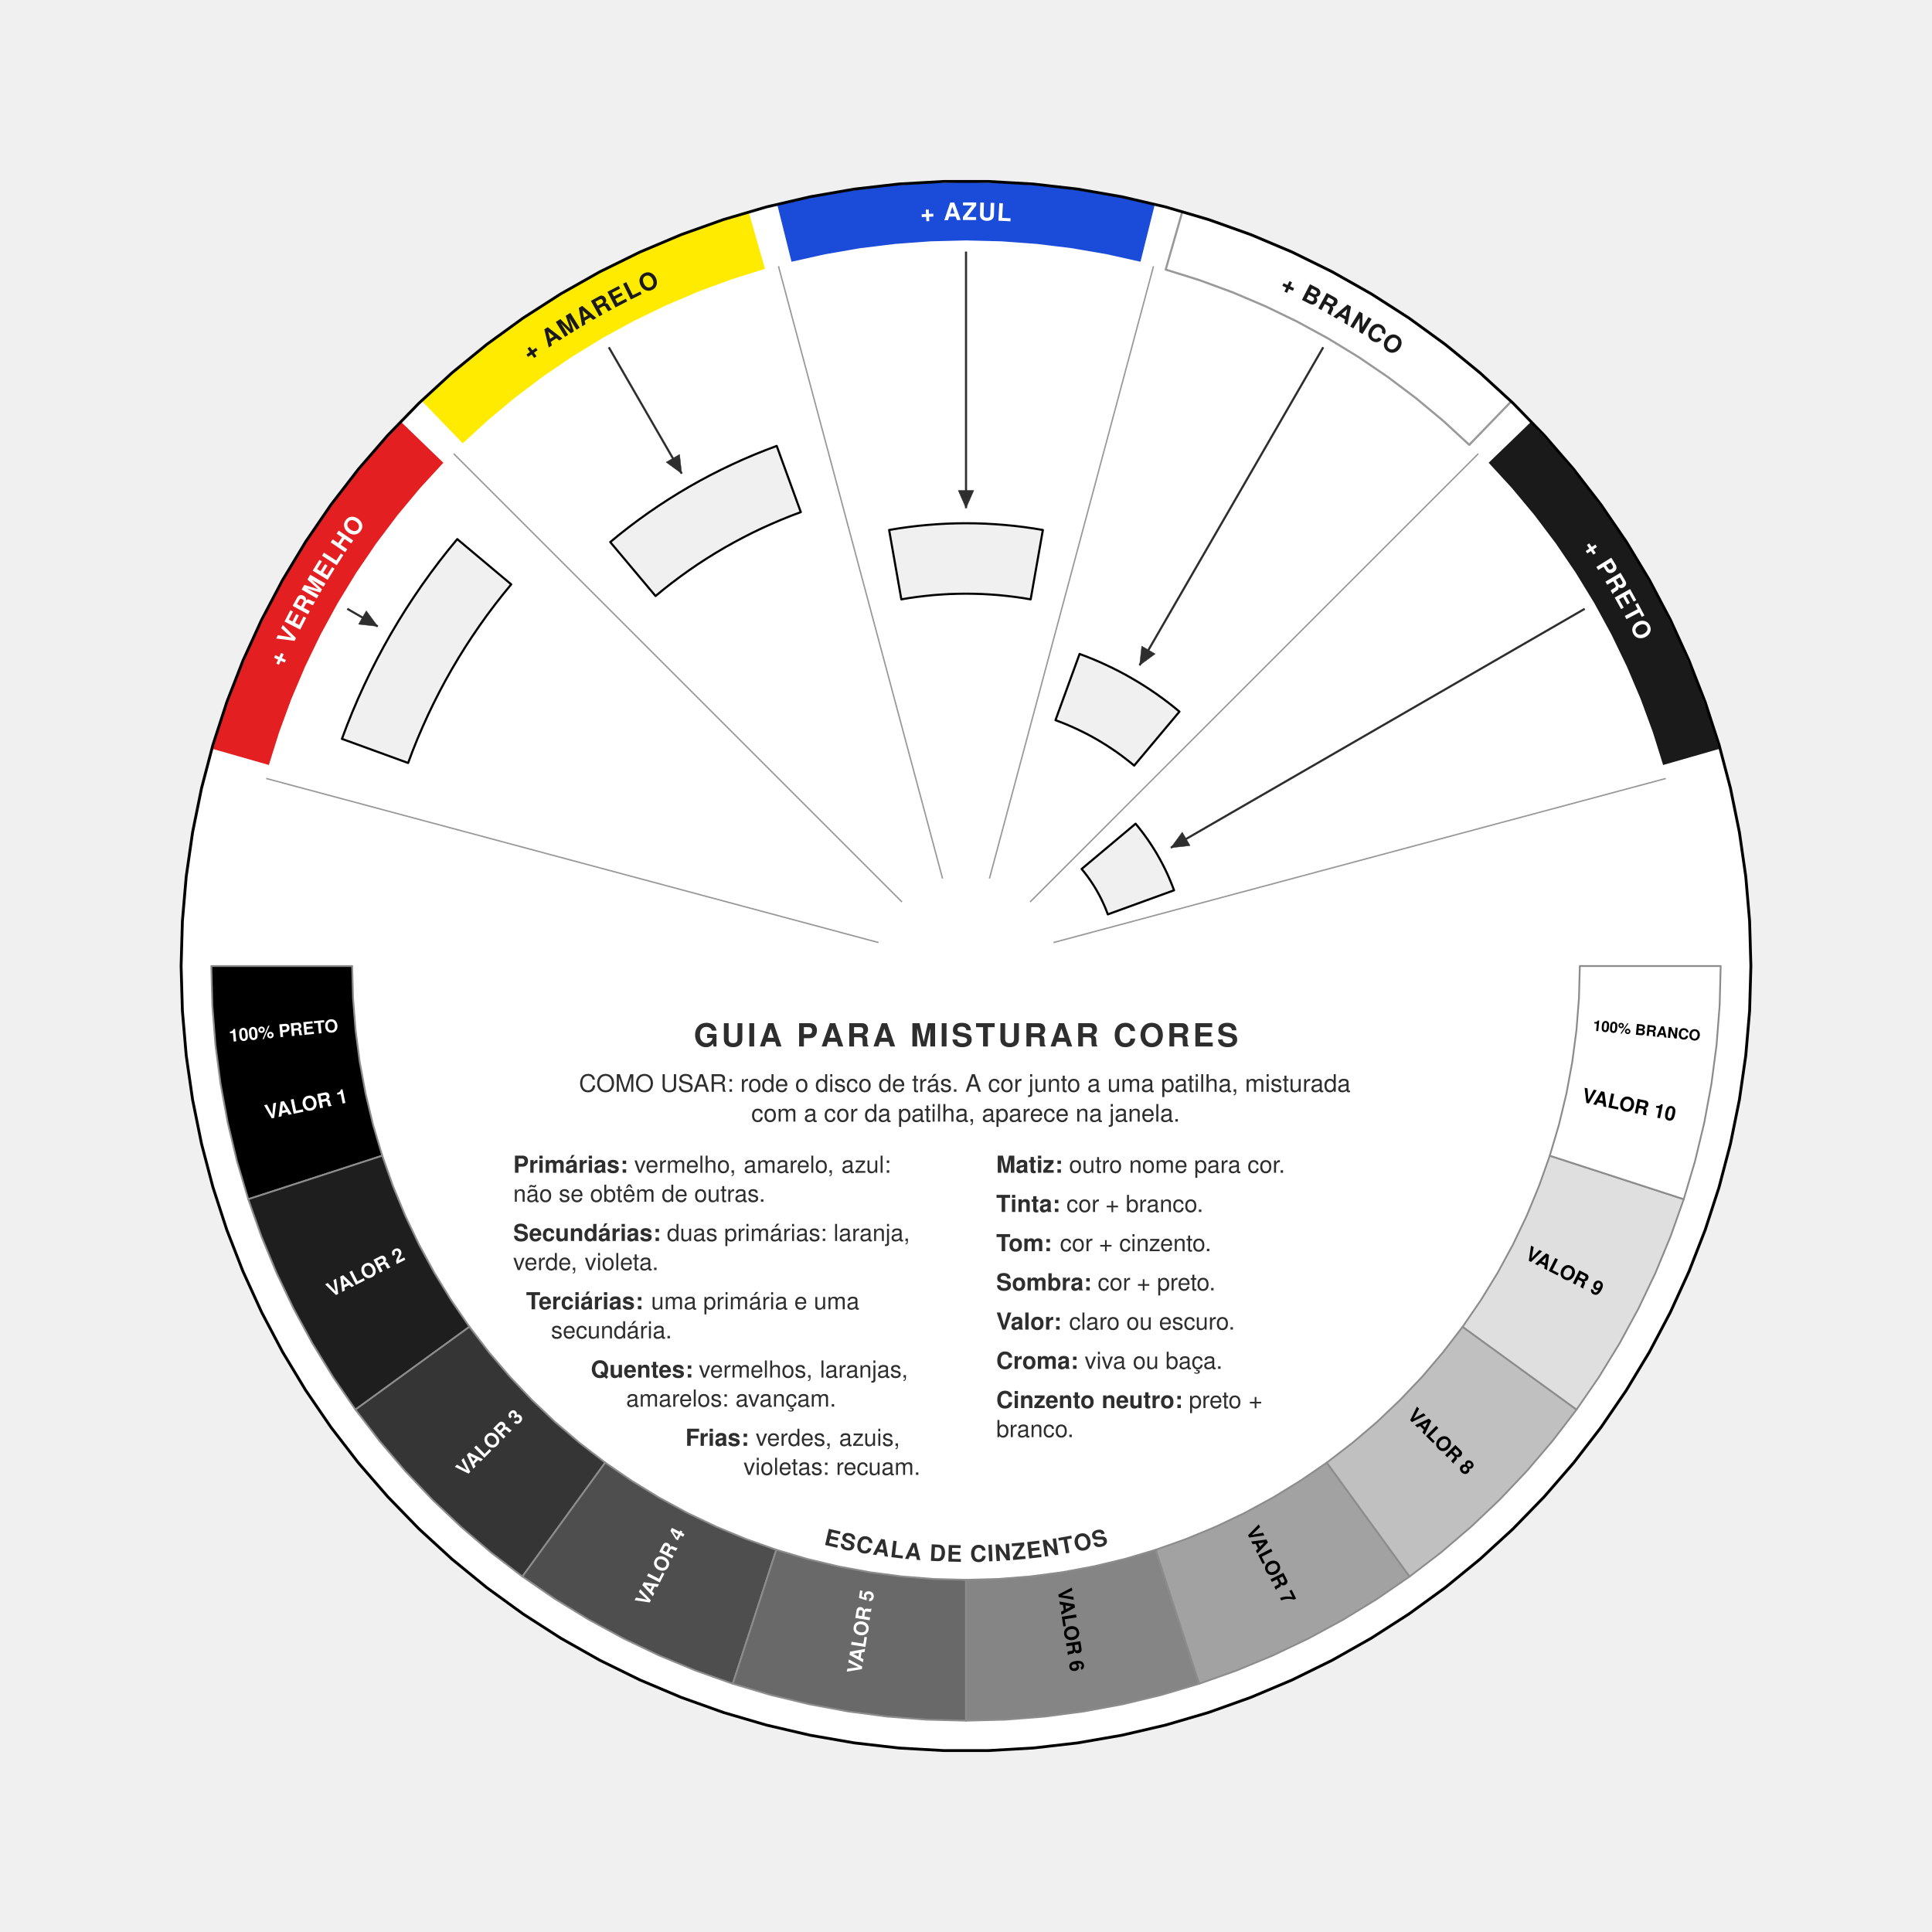
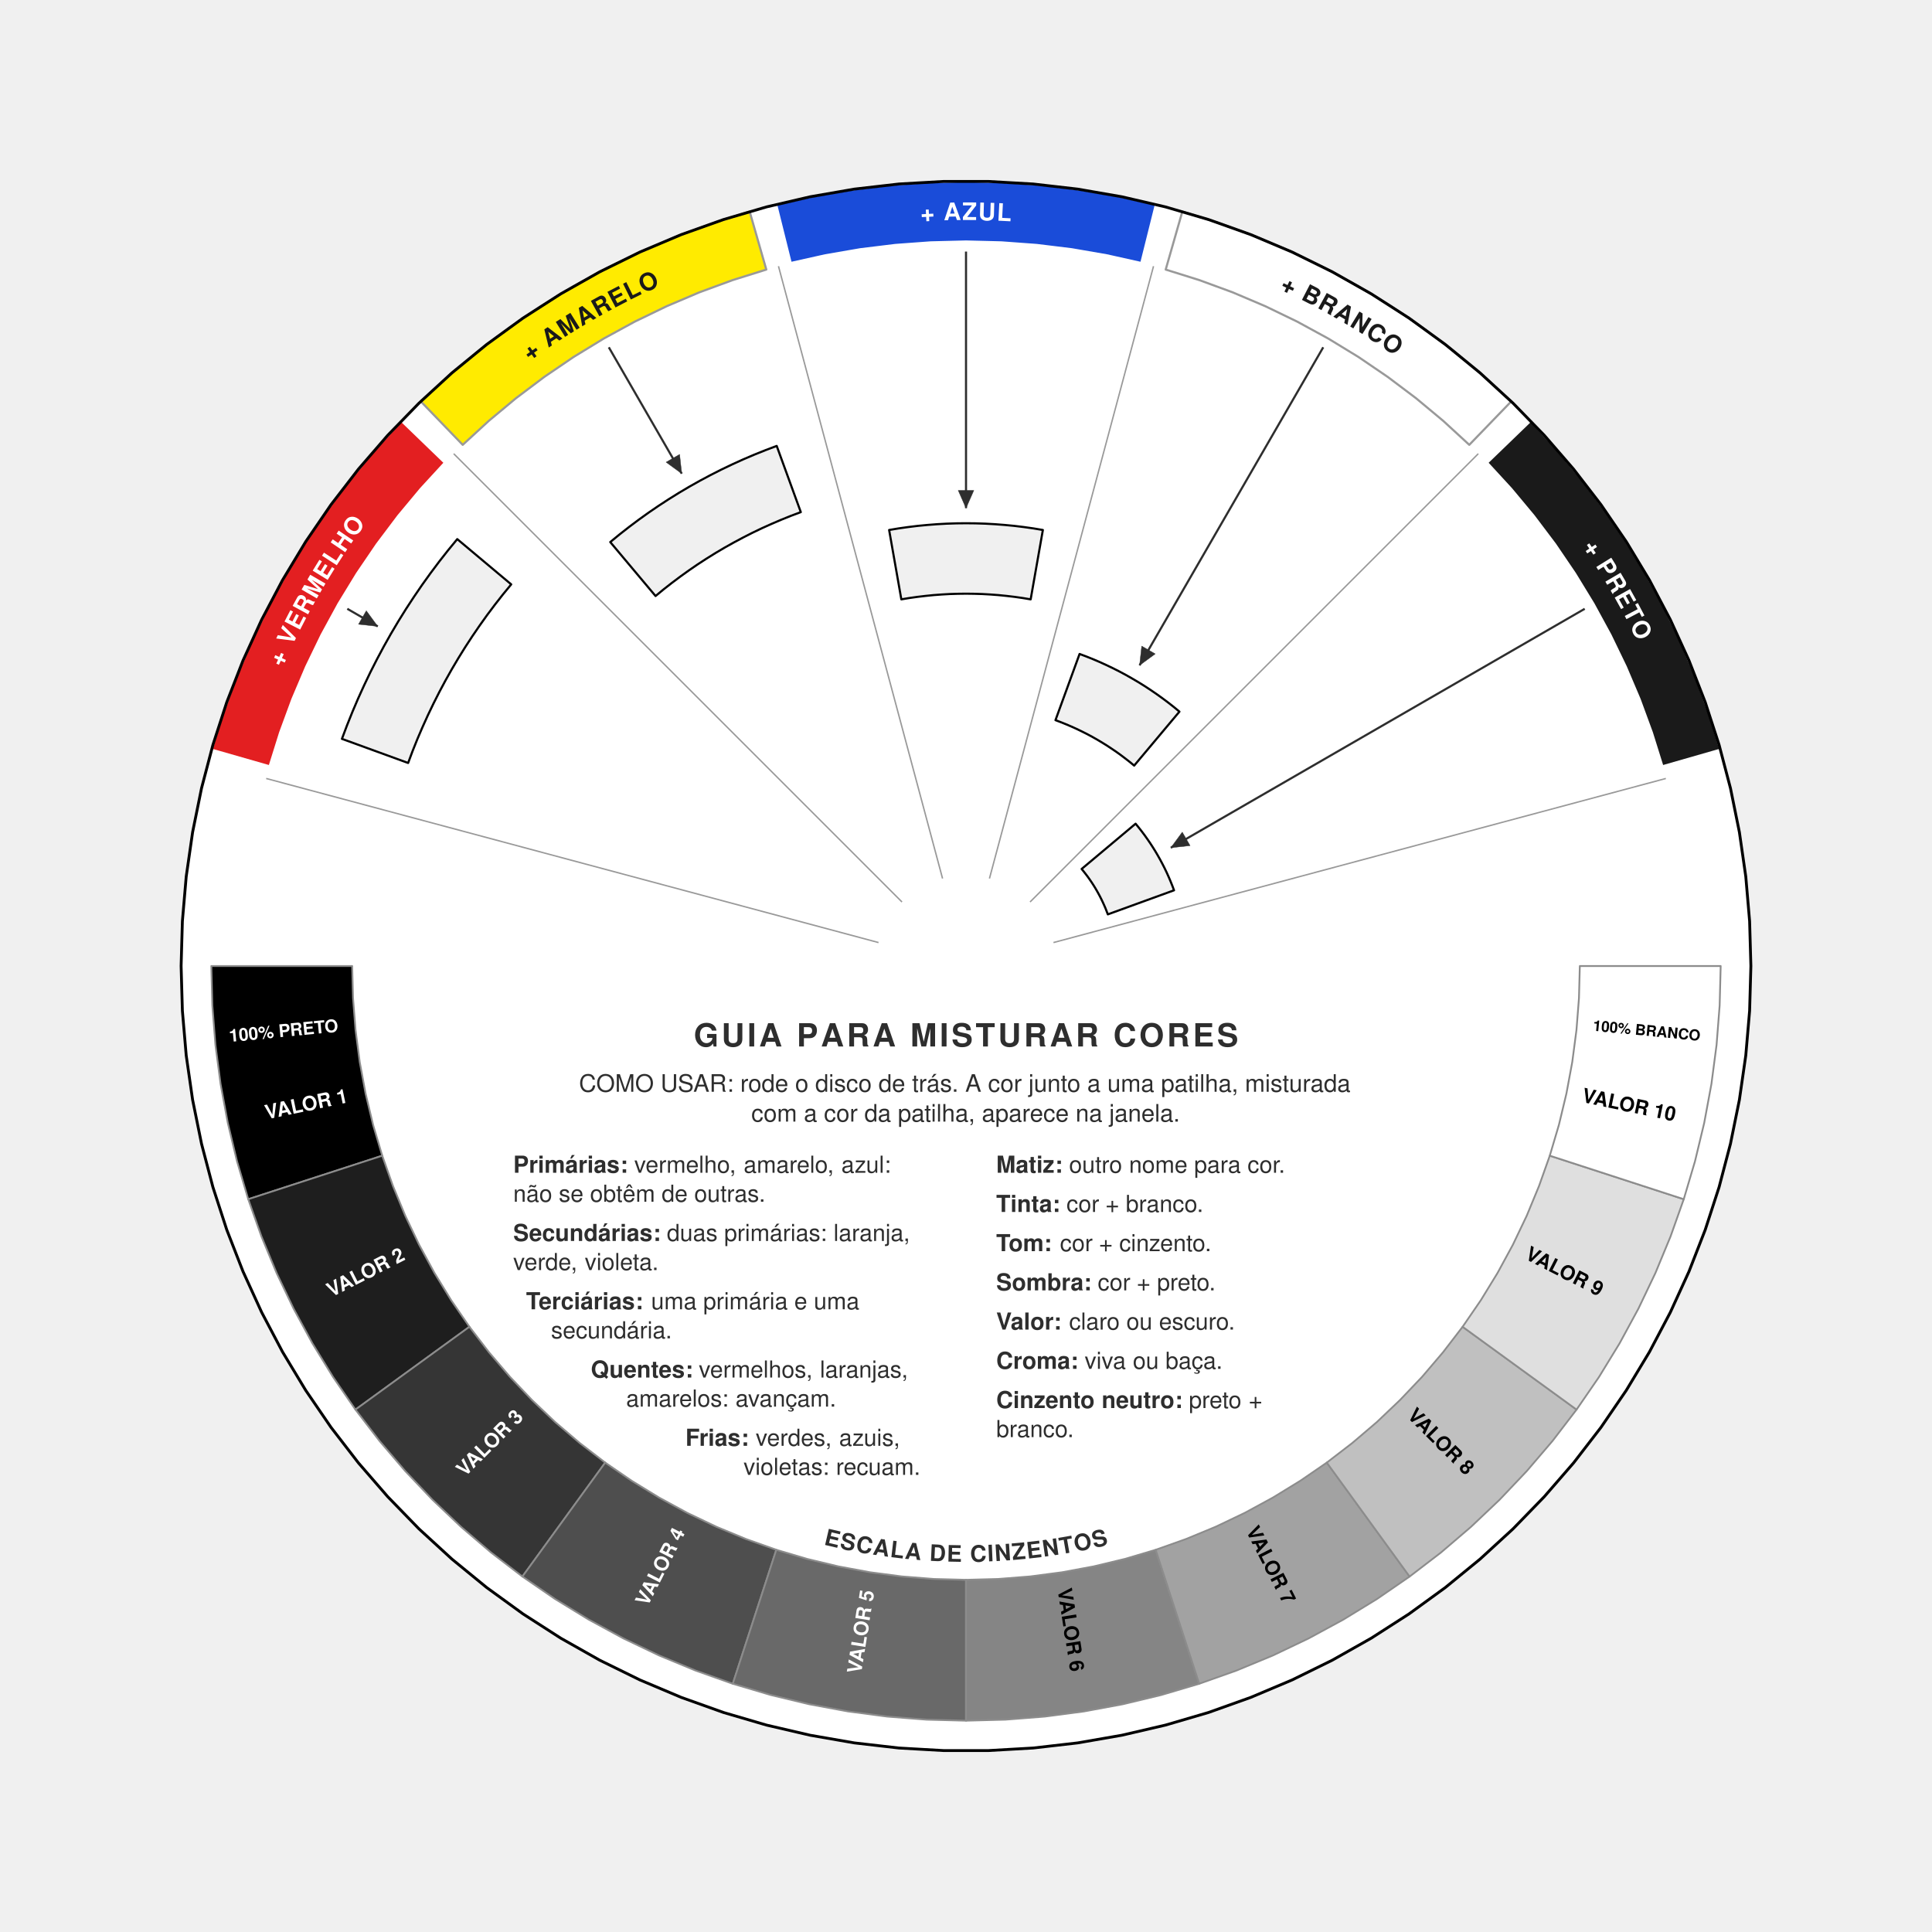
<svg xmlns="http://www.w3.org/2000/svg" viewBox="0 0 544.25 544.25" font-family="Helvetica, Arial, 'Liberation Sans', sans-serif">
  <path d="M493.23,272.13 L492.87,259.50 L491.79,246.92 L489.99,234.42 L487.48,222.05 L484.27,209.83 L480.37,197.82 L475.79,186.06 L470.54,174.57 L464.65,163.40 L458.13,152.59 L451.00,142.17 L443.29,132.17 L435.02,122.62 L426.22,113.57 L416.92,105.03 L407.14,97.03 L396.93,89.61 L386.30,82.79 L375.31,76.58 L363.98,71.00 L352.34,66.09 L340.45,61.85 L328.33,58.29 L316.03,55.43 L303.59,53.27 L291.05,51.83 L278.44,51.11 L265.81,51.11 L253.21,51.83 L240.66,53.27 L228.22,55.43 L215.92,58.29 L203.80,61.85 L191.91,66.09 L180.28,71.00 L168.94,76.58 L157.95,82.79 L147.33,89.61 L137.11,97.03 L127.33,105.03 L118.03,113.57 L109.23,122.62 L100.96,132.17 L93.25,142.17 L86.12,152.59 L79.60,163.40 L73.71,174.57 L68.46,186.06 L63.88,197.82 L59.98,209.83 L56.77,222.05 L54.26,234.42 L52.46,246.92 L51.38,259.50 L51.02,272.13 L51.38,284.75 L52.46,297.33 L54.26,309.83 L56.77,322.20 L59.98,334.42 L63.88,346.43 L68.46,358.19 L73.71,369.68 L79.60,380.85 L86.12,391.66 L93.25,402.09 L100.96,412.09 L109.23,421.63 L118.03,430.69 L127.33,439.22 L137.11,447.22 L147.33,454.64 L157.95,461.47 L168.94,467.68 L180.28,473.25 L191.91,478.16 L203.80,482.41 L215.92,485.96 L228.22,488.82 L240.66,490.98 L253.21,492.42 L265.81,493.14 L278.44,493.14 L291.05,492.42 L303.59,490.98 L316.03,488.82 L328.33,485.96 L340.45,482.41 L352.34,478.16 L363.98,473.25 L375.31,467.68 L386.30,461.47 L396.93,454.64 L407.14,447.22 L416.92,439.22 L426.22,430.69 L435.02,421.63 L443.29,412.09 L451.00,402.09 L458.13,391.66 L464.65,380.85 L470.54,369.68 L475.79,358.19 L480.37,346.43 L484.27,334.42 L487.48,322.20 L489.99,309.83 L491.79,297.33 L492.87,284.75 Z M128.81,151.87 L126.22,155.02 L123.70,158.23 L121.25,161.50 L118.87,164.82 L116.57,168.19 L114.34,171.60 L112.18,175.07 L110.10,178.58 L108.10,182.14 L106.18,185.74 L104.33,189.38 L102.57,193.06 L100.88,196.78 L99.28,200.53 L97.76,204.32 L96.32,208.14 L114.97,214.93 L116.25,211.51 L117.61,208.12 L119.05,204.77 L120.55,201.45 L122.13,198.16 L123.78,194.90 L125.50,191.68 L127.29,188.50 L129.15,185.36 L131.07,182.27 L133.07,179.21 L135.13,176.20 L137.25,173.23 L139.44,170.31 L141.69,167.44 L144.01,164.62 Z M218.80,125.62 L215.62,126.82 L212.46,128.09 L209.34,129.42 L206.24,130.83 L203.17,132.30 L200.14,133.84 L197.14,135.44 L194.17,137.11 L191.25,138.84 L188.36,140.64 L185.51,142.50 L182.70,144.42 L179.94,146.40 L177.22,148.44 L174.54,150.54 L171.91,152.70 L184.67,167.90 L186.96,166.01 L189.30,164.18 L191.67,162.40 L194.08,160.67 L196.53,158.99 L199.02,157.37 L201.54,155.80 L204.09,154.29 L206.68,152.84 L209.30,151.44 L211.95,150.09 L214.62,148.81 L217.33,147.59 L220.06,146.42 L222.81,145.31 L225.59,144.27 Z M293.78,149.30 L291.10,148.85 L288.41,148.47 L285.70,148.14 L283.00,147.88 L280.28,147.67 L277.57,147.52 L274.85,147.43 L272.13,147.40 L269.41,147.43 L266.69,147.52 L263.97,147.67 L261.26,147.88 L258.55,148.14 L255.85,148.47 L253.15,148.85 L250.47,149.30 L253.91,168.84 L256.17,168.46 L258.44,168.14 L260.71,167.87 L262.98,167.64 L265.27,167.47 L267.55,167.34 L269.84,167.27 L272.13,167.24 L274.41,167.27 L276.70,167.34 L278.99,167.47 L281.27,167.64 L283.54,167.87 L285.82,168.14 L288.08,168.46 L290.34,168.84 Z M332.25,200.47 L330.68,199.17 L329.07,197.91 L327.44,196.69 L325.78,195.50 L324.10,194.35 L322.39,193.23 L320.65,192.15 L318.90,191.12 L317.12,190.11 L315.32,189.15 L313.50,188.23 L311.66,187.35 L309.80,186.50 L307.92,185.70 L306.03,184.94 L304.12,184.22 L297.33,202.87 L298.84,203.44 L300.33,204.04 L301.81,204.67 L303.27,205.33 L304.72,206.03 L306.16,206.75 L307.58,207.51 L308.98,208.30 L310.36,209.12 L311.73,209.97 L313.07,210.85 L314.40,211.75 L315.71,212.69 L316.99,213.66 L318.26,214.65 L319.50,215.67 Z M330.73,250.80 L330.25,249.52 L329.74,248.26 L329.21,247.01 L328.65,245.77 L328.06,244.54 L327.44,243.33 L326.80,242.13 L326.13,240.94 L325.44,239.77 L324.72,238.62 L323.98,237.48 L323.21,236.36 L322.42,235.25 L321.60,234.16 L320.76,233.09 L319.90,232.04 L304.70,244.79 L305.29,245.51 L305.86,246.24 L306.42,246.98 L306.96,247.74 L307.48,248.50 L307.99,249.28 L308.48,250.07 L308.95,250.87 L309.40,251.67 L309.84,252.49 L310.26,253.32 L310.66,254.16 L311.04,255.00 L311.41,255.85 L311.75,256.72 L312.08,257.58 Z" fill="#ffffff" fill-rule="evenodd" />
  <path d="M113.08,118.54 L105.77,126.49 L98.85,134.79 L92.35,143.42 L86.27,152.35 L80.65,161.57 L75.47,171.06 L70.77,180.79 L66.55,190.73 L62.82,200.87 L59.59,211.18 L75.94,215.87 L78.92,206.35 L82.36,196.99 L86.26,187.81 L90.60,178.83 L95.37,170.08 L100.57,161.57 L106.18,153.32 L112.18,145.35 L118.56,137.69 L125.31,130.35 Z" fill="#e31f21" stroke="#ffffff" stroke-width="0.60" stroke-linejoin="round" />
  <text x="79.51" y="188.06" font-size="6.80" fill="#ffffff" font-weight="bold" transform="rotate(-65.88 79.51 188.06)">+</text>
  <text x="82.19" y="182.17" font-size="6.80" fill="#ffffff" font-weight="bold" transform="rotate(-64.04 82.19 182.17)">V</text>
  <text x="84.31" y="177.83" font-size="6.80" fill="#ffffff" font-weight="bold" transform="rotate(-62.72 84.31 177.83)">E</text>
  <text x="86.52" y="173.53" font-size="6.80" fill="#ffffff" font-weight="bold" transform="rotate(-61.35 86.52 173.53)">R</text>
  <text x="89.02" y="168.96" font-size="6.80" fill="#ffffff" font-weight="bold" transform="rotate(-59.83 89.02 168.96)">M</text>
  <text x="92.03" y="163.81" font-size="6.80" fill="#ffffff" font-weight="bold" transform="rotate(-58.36 92.03 163.81)">E</text>
  <text x="94.57" y="159.69" font-size="6.80" fill="#ffffff" font-weight="bold" transform="rotate(-57.09 94.57 159.69)">L</text>
  <text x="96.99" y="155.95" font-size="6.80" fill="#ffffff" font-weight="bold" transform="rotate(-55.77 96.99 155.95)">H</text>
  <text x="99.92" y="151.65" font-size="6.80" fill="#ffffff" font-weight="bold" transform="rotate(-54.30 99.92 151.65)">O</text>
  <path d="M128.81,151.87 L126.22,155.02 L123.70,158.23 L121.25,161.50 L118.87,164.82 L116.57,168.19 L114.34,171.60 L112.18,175.07 L110.10,178.58 L108.10,182.14 L106.18,185.74 L104.33,189.38 L102.57,193.06 L100.88,196.78 L99.28,200.53 L97.76,204.32 L96.32,208.14 L114.97,214.93 L116.25,211.51 L117.61,208.12 L119.05,204.77 L120.55,201.45 L122.13,198.16 L123.78,194.90 L125.50,191.68 L127.29,188.50 L129.15,185.36 L131.07,182.27 L133.07,179.21 L135.13,176.20 L137.25,173.23 L139.44,170.31 L141.69,167.44 L144.01,164.62 Z" fill="none" stroke="#000000" stroke-width="0.60" stroke-linejoin="round" />
  <path d="M97.83,171.50 L106.42,176.46" fill="none" stroke="#2e2e2e" stroke-width="0.60" stroke-linejoin="round" />
  <path d="M106.42,176.46 L100.99,175.86 L103.19,172.05 Z" fill="#2e2e2e" stroke="#2e2e2e" stroke-width="0.10" stroke-linejoin="round" />
-   <path d="M211.18,59.59 L200.87,62.82 L190.73,66.55 L180.79,70.77 L171.06,75.47 L161.57,80.65 L152.35,86.27 L143.42,92.35 L134.79,98.85 L126.49,105.77 L118.54,113.08 L130.35,125.31 L137.69,118.56 L145.35,112.18 L153.32,106.18 L161.57,100.57 L170.08,95.37 L178.83,90.60 L187.81,86.26 L196.99,82.36 L206.35,78.92 L215.87,75.94 Z" fill="#ffeb00" stroke="#ffffff" stroke-width="0.60" stroke-linejoin="round" />
+   <path d="M211.18,59.59 L200.87,62.82 L190.73,66.55 L180.79,70.77 L171.06,75.47 L161.57,80.65 L152.35,86.27 L143.42,92.35 L134.79,98.85 L126.49,105.77 L118.54,113.08 L130.35,125.31 L137.69,118.56 L145.35,112.18 L153.32,106.18 L161.57,100.57 L170.08,95.37 L178.83,90.60 L187.81,86.26 L196.99,82.36 L206.35,78.92 L215.87,75.94 Z" fill="#ffeb00" stroke="#999999" stroke-width="0.60" stroke-linejoin="round" />
  <text x="149.16" y="101.70" font-size="6.80" fill="#1a1a1a" font-weight="bold" transform="rotate(-35.27 149.16 101.70)">+</text>
  <text x="154.45" y="97.99" font-size="6.80" fill="#1a1a1a" font-weight="bold" transform="rotate(-33.38 154.45 97.99)">A</text>
  <text x="158.80" y="95.13" font-size="6.80" fill="#1a1a1a" font-weight="bold" transform="rotate(-31.86 158.80 95.13)">M</text>
  <text x="163.87" y="91.99" font-size="6.80" fill="#1a1a1a" font-weight="bold" transform="rotate(-30.33 163.87 91.99)">A</text>
  <text x="168.37" y="89.36" font-size="6.80" fill="#1a1a1a" font-weight="bold" transform="rotate(-28.91 168.37 89.36)">R</text>
  <text x="172.93" y="86.85" font-size="6.80" fill="#1a1a1a" font-weight="bold" transform="rotate(-27.54 172.93 86.85)">E</text>
  <text x="177.22" y="84.61" font-size="6.80" fill="#1a1a1a" font-weight="bold" transform="rotate(-26.28 177.22 84.61)">L</text>
  <text x="181.22" y="82.64" font-size="6.80" fill="#1a1a1a" font-weight="bold" transform="rotate(-24.91 181.22 82.64)">O</text>
  <path d="M218.80,125.62 L215.62,126.82 L212.46,128.09 L209.34,129.42 L206.24,130.83 L203.17,132.30 L200.14,133.84 L197.14,135.44 L194.17,137.11 L191.25,138.84 L188.36,140.64 L185.51,142.50 L182.70,144.42 L179.94,146.40 L177.22,148.44 L174.54,150.54 L171.91,152.70 L184.67,167.90 L186.96,166.01 L189.30,164.18 L191.67,162.40 L194.08,160.67 L196.53,158.99 L199.02,157.37 L201.54,155.80 L204.09,154.29 L206.68,152.84 L209.30,151.44 L211.95,150.09 L214.62,148.81 L217.33,147.59 L220.06,146.42 L222.81,145.31 L225.59,144.27 Z" fill="none" stroke="#000000" stroke-width="0.60" stroke-linejoin="round" />
  <path d="M171.50,97.83 L192.05,133.43" fill="none" stroke="#2e2e2e" stroke-width="0.60" stroke-linejoin="round" />
  <path d="M192.05,133.43 L187.64,130.20 L191.45,128.00 Z" fill="#2e2e2e" stroke="#2e2e2e" stroke-width="0.10" stroke-linejoin="round" />
  <path d="M325.62,57.59 L315.07,55.23 L304.43,53.40 L293.70,52.08 L282.93,51.29 L272.13,51.02 L261.33,51.29 L250.55,52.08 L239.83,53.40 L229.18,55.23 L218.64,57.59 L222.75,74.09 L232.48,71.92 L242.31,70.22 L252.21,69.01 L262.16,68.28 L272.13,68.03 L282.10,68.28 L292.04,69.01 L301.94,70.22 L311.77,71.92 L321.50,74.09 Z" fill="#1a4cd9" stroke="#ffffff" stroke-width="0.60" stroke-linejoin="round" />
  <text x="259.39" y="62.35" font-size="6.80" fill="#ffffff" font-weight="bold" transform="rotate(-2.93 259.39 62.35)">+</text>
  <text x="265.84" y="62.06" font-size="6.80" fill="#ffffff" font-weight="bold" transform="rotate(-1.04 265.84 62.06)">A</text>
  <text x="271.05" y="61.97" font-size="6.80" fill="#ffffff" font-weight="bold" transform="rotate(0.27 271.05 61.97)">Z</text>
  <text x="275.51" y="61.99" font-size="6.80" fill="#ffffff" font-weight="bold" transform="rotate(1.59 275.51 61.99)">U</text>
  <text x="280.71" y="62.14" font-size="6.80" fill="#ffffff" font-weight="bold" transform="rotate(2.91 280.71 62.14)">L</text>
  <path d="M293.78,149.30 L291.10,148.85 L288.41,148.47 L285.70,148.14 L283.00,147.88 L280.28,147.67 L277.57,147.52 L274.85,147.43 L272.13,147.40 L269.41,147.43 L266.69,147.52 L263.97,147.67 L261.26,147.88 L258.55,148.14 L255.85,148.47 L253.15,148.85 L250.47,149.30 L253.91,168.84 L256.17,168.46 L258.44,168.14 L260.71,167.87 L262.98,167.64 L265.27,167.47 L267.55,167.34 L269.84,167.27 L272.13,167.24 L274.41,167.27 L276.70,167.34 L278.99,167.47 L281.27,167.64 L283.54,167.87 L285.82,168.14 L288.08,168.46 L290.34,168.84 Z" fill="none" stroke="#000000" stroke-width="0.60" stroke-linejoin="round" />
  <path d="M272.13,70.87 L272.13,143.15" fill="none" stroke="#2e2e2e" stroke-width="0.60" stroke-linejoin="round" />
  <path d="M272.13,143.15 L269.93,138.15 L274.33,138.15 Z" fill="#2e2e2e" stroke="#2e2e2e" stroke-width="0.10" stroke-linejoin="round" />
  <path d="M425.72,113.08 L417.76,105.77 L409.46,98.85 L400.83,92.35 L391.90,86.27 L382.68,80.65 L373.19,75.47 L363.46,70.77 L353.52,66.55 L343.38,62.82 L333.07,59.59 L328.38,75.94 L337.90,78.92 L347.26,82.36 L356.44,86.26 L365.42,90.60 L374.17,95.37 L382.69,100.57 L390.93,106.18 L398.90,112.18 L406.56,118.56 L413.90,125.31 Z" fill="#ffffff" stroke="#999999" stroke-width="0.60" stroke-linejoin="round" />
  <text x="360.43" y="81.42" font-size="6.80" fill="#1a1a1a" font-weight="bold" transform="rotate(25.39 360.43 81.42)">+</text>
  <text x="366.26" y="84.22" font-size="6.80" fill="#1a1a1a" font-weight="bold" transform="rotate(27.28 366.26 84.22)">B</text>
  <text x="370.89" y="86.61" font-size="6.80" fill="#1a1a1a" font-weight="bold" transform="rotate(28.70 370.89 86.61)">R</text>
  <text x="375.45" y="89.12" font-size="6.80" fill="#1a1a1a" font-weight="bold" transform="rotate(30.12 375.45 89.12)">A</text>
  <text x="379.96" y="91.73" font-size="6.80" fill="#1a1a1a" font-weight="bold" transform="rotate(31.54 379.96 91.73)">N</text>
  <text x="384.40" y="94.46" font-size="6.80" fill="#1a1a1a" font-weight="bold" transform="rotate(32.96 384.40 94.46)">C</text>
  <text x="388.77" y="97.30" font-size="6.80" fill="#1a1a1a" font-weight="bold" transform="rotate(34.43 388.77 97.30)">O</text>
  <path d="M332.25,200.47 L330.68,199.17 L329.07,197.91 L327.44,196.69 L325.78,195.50 L324.10,194.35 L322.39,193.23 L320.65,192.15 L318.90,191.12 L317.12,190.11 L315.32,189.15 L313.50,188.23 L311.66,187.35 L309.80,186.50 L307.92,185.70 L306.03,184.94 L304.12,184.22 L297.33,202.87 L298.84,203.44 L300.33,204.04 L301.81,204.67 L303.27,205.33 L304.72,206.03 L306.16,206.75 L307.58,207.51 L308.98,208.30 L310.36,209.12 L311.73,209.97 L313.07,210.85 L314.40,211.75 L315.71,212.69 L316.99,213.66 L318.26,214.65 L319.50,215.67 Z" fill="none" stroke="#000000" stroke-width="0.60" stroke-linejoin="round" />
  <path d="M372.76,97.83 L321.02,187.43" fill="none" stroke="#2e2e2e" stroke-width="0.60" stroke-linejoin="round" />
  <path d="M321.02,187.43 L321.62,182.00 L325.43,184.20 Z" fill="#2e2e2e" stroke="#2e2e2e" stroke-width="0.10" stroke-linejoin="round" />
  <path d="M484.66,211.18 L481.43,200.87 L477.70,190.73 L473.48,180.79 L468.78,171.06 L463.61,161.57 L457.98,152.35 L451.90,143.42 L445.40,134.79 L438.49,126.49 L431.17,118.54 L418.94,130.35 L425.69,137.69 L432.07,145.35 L438.08,153.32 L443.68,161.57 L448.88,170.08 L453.65,178.83 L457.99,187.81 L461.89,196.99 L465.33,206.35 L468.31,215.87 Z" fill="#1a1a1a" stroke="#ffffff" stroke-width="0.60" stroke-linejoin="round" />
  <text x="445.87" y="153.88" font-size="6.80" fill="#ffffff" font-weight="bold" transform="rotate(56.30 445.87 153.88)">+</text>
  <text x="449.42" y="159.28" font-size="6.80" fill="#ffffff" font-weight="bold" transform="rotate(58.14 449.42 159.28)">P</text>
  <text x="451.97" y="163.39" font-size="6.80" fill="#ffffff" font-weight="bold" transform="rotate(59.51 451.97 163.39)">R</text>
  <text x="454.61" y="167.88" font-size="6.80" fill="#ffffff" font-weight="bold" transform="rotate(60.88 454.61 167.88)">E</text>
  <text x="456.96" y="172.11" font-size="6.80" fill="#ffffff" font-weight="bold" transform="rotate(62.15 456.96 172.11)">T</text>
  <text x="459.04" y="176.04" font-size="6.80" fill="#ffffff" font-weight="bold" transform="rotate(63.52 459.04 176.04)">O</text>
  <path d="M330.73,250.80 L330.25,249.52 L329.74,248.26 L329.21,247.01 L328.65,245.77 L328.06,244.54 L327.44,243.33 L326.80,242.13 L326.13,240.94 L325.44,239.77 L324.72,238.62 L323.98,237.48 L323.21,236.36 L322.42,235.25 L321.60,234.16 L320.76,233.09 L319.90,232.04 L304.70,244.79 L305.29,245.51 L305.86,246.24 L306.42,246.98 L306.96,247.74 L307.48,248.50 L307.99,249.28 L308.48,250.07 L308.95,250.87 L309.40,251.67 L309.84,252.49 L310.26,253.32 L310.66,254.16 L311.04,255.00 L311.41,255.85 L311.75,256.72 L312.08,257.58 Z" fill="none" stroke="#000000" stroke-width="0.60" stroke-linejoin="round" />
  <path d="M446.42,171.50 L329.82,238.82" fill="none" stroke="#2e2e2e" stroke-width="0.60" stroke-linejoin="round" />
  <path d="M329.82,238.82 L333.05,234.41 L335.25,238.22 Z" fill="#2e2e2e" stroke="#2e2e2e" stroke-width="0.10" stroke-linejoin="round" />
  <path d="M247.48,265.52 L74.99,219.30" fill="none" stroke="#999999" stroke-width="0.40" stroke-linejoin="round" />
  <path d="M254.09,254.09 L127.81,127.81" fill="none" stroke="#999999" stroke-width="0.40" stroke-linejoin="round" />
  <path d="M265.52,247.48 L219.30,74.99" fill="none" stroke="#999999" stroke-width="0.40" stroke-linejoin="round" />
  <path d="M278.73,247.48 L324.95,74.99" fill="none" stroke="#999999" stroke-width="0.40" stroke-linejoin="round" />
  <path d="M290.17,254.09 L416.44,127.81" fill="none" stroke="#999999" stroke-width="0.40" stroke-linejoin="round" />
  <path d="M296.77,265.52 L469.27,219.30" fill="none" stroke="#999999" stroke-width="0.40" stroke-linejoin="round" />
  <path d="M59.53,272.13 L59.82,283.25 L60.69,294.35 L62.14,305.38 L64.17,316.33 L66.77,327.15 L69.93,337.82 L107.68,325.56 L105.10,316.88 L102.99,308.08 L101.34,299.18 L100.16,290.20 L99.45,281.18 L99.21,272.13 Z" fill="#000000" stroke="#8c8c8c" stroke-width="0.50" stroke-linejoin="round" />
  <text x="64.68" y="293.52" font-size="4.95" fill="#ffffff" font-weight="bold" transform="rotate(-5.40 64.68 293.52)">100% PRETO</text>
  <text x="75.08" y="315.35" font-size="5.60" fill="#ffffff" font-weight="bold" transform="rotate(-11.80 75.08 315.35)">VALOR 1</text>
  <path d="M69.93,337.82 L73.65,348.31 L77.91,358.60 L82.70,368.64 L88.01,378.43 L93.83,387.92 L100.13,397.09 L132.24,373.76 L127.11,366.30 L122.38,358.58 L118.06,350.63 L114.16,342.46 L110.70,334.09 L107.68,325.56 Z" fill="#1e1e1e" stroke="#8c8c8c" stroke-width="0.50" stroke-linejoin="round" />
  <text x="93.31" y="365.50" font-size="5.60" fill="#ffffff" font-weight="bold" transform="rotate(-27.00 93.31 365.50)">VALOR 2</text>
  <path d="M100.13,397.09 L106.91,405.92 L114.13,414.38 L121.80,422.46 L129.87,430.12 L138.33,437.35 L147.16,444.12 L170.49,412.02 L163.31,406.50 L156.42,400.63 L149.86,394.39 L143.63,387.83 L137.75,380.94 L132.24,373.76 Z" fill="#353535" stroke="#8c8c8c" stroke-width="0.50" stroke-linejoin="round" />
  <text x="130.91" y="416.19" font-size="5.60" fill="#ffffff" font-weight="bold" transform="rotate(-45.00 130.91 416.19)">VALOR 3</text>
  <path d="M147.16,444.12 L156.34,450.43 L165.83,456.24 L175.61,461.55 L185.65,466.34 L195.94,470.60 L206.43,474.32 L218.69,436.58 L210.16,433.55 L201.80,430.09 L193.62,426.19 L185.67,421.87 L177.95,417.14 L170.49,412.02 Z" fill="#4e4e4e" stroke="#8c8c8c" stroke-width="0.50" stroke-linejoin="round" />
  <text x="182.34" y="452.77" font-size="5.60" fill="#ffffff" font-weight="bold" transform="rotate(-63.00 182.34 452.77)">VALOR 4</text>
  <path d="M206.43,474.32 L217.10,477.48 L227.92,480.08 L238.87,482.11 L249.90,483.56 L261.00,484.43 L272.13,484.72 L272.13,445.04 L263.08,444.80 L254.05,444.09 L245.08,442.91 L236.18,441.26 L227.37,439.15 L218.69,436.58 Z" fill="#696969" stroke="#8c8c8c" stroke-width="0.50" stroke-linejoin="round" />
  <text x="242.56" y="471.68" font-size="5.60" fill="#ffffff" font-weight="bold" transform="rotate(-81.00 242.56 471.68)">VALOR 5</text>
  <path d="M272.13,484.72 L283.25,484.43 L294.35,483.56 L305.38,482.11 L316.33,480.08 L327.15,477.48 L337.82,474.32 L325.56,436.58 L316.88,439.15 L308.08,441.26 L299.18,442.91 L290.20,444.09 L281.18,444.80 L272.13,445.04 Z" fill="#858585" stroke="#8c8c8c" stroke-width="0.50" stroke-linejoin="round" />
  <text x="297.89" y="447.71" font-size="5.60" fill="#000000" font-weight="bold" transform="rotate(81.00 297.89 447.71)">VALOR 6</text>
  <path d="M337.82,474.32 L348.31,470.60 L358.60,466.34 L368.64,461.55 L378.43,456.24 L387.92,450.43 L397.09,444.12 L373.76,412.02 L366.30,417.14 L358.58,421.87 L350.63,426.19 L342.46,430.09 L334.09,433.55 L325.56,436.58 Z" fill="#a2a2a2" stroke="#8c8c8c" stroke-width="0.50" stroke-linejoin="round" />
  <text x="350.89" y="431.15" font-size="5.60" fill="#000000" font-weight="bold" transform="rotate(63.00 350.89 431.15)">VALOR 7</text>
  <path d="M397.09,444.12 L405.92,437.35 L414.38,430.12 L422.46,422.46 L430.12,414.38 L437.35,405.92 L444.12,397.09 L412.02,373.76 L406.50,380.94 L400.63,387.83 L394.39,394.39 L387.83,400.63 L380.94,406.50 L373.76,412.02 Z" fill="#c0c0c0" stroke="#8c8c8c" stroke-width="0.50" stroke-linejoin="round" />
  <text x="396.18" y="399.03" font-size="5.60" fill="#000000" font-weight="bold" transform="rotate(45.00 396.18 399.03)">VALOR 8</text>
  <path d="M444.12,397.09 L450.43,387.92 L456.24,378.43 L461.55,368.64 L466.34,358.60 L470.60,348.31 L474.32,337.82 L436.58,325.56 L433.55,334.09 L430.09,342.46 L426.19,350.63 L421.87,358.58 L417.14,366.30 L412.02,373.76 Z" fill="#dfdfdf" stroke="#8c8c8c" stroke-width="0.50" stroke-linejoin="round" />
  <text x="429.32" y="354.48" font-size="5.60" fill="#000000" font-weight="bold" transform="rotate(27.00 429.32 354.48)">VALOR 9</text>
  <path d="M474.32,337.82 L477.48,327.15 L480.08,316.33 L482.11,305.38 L483.56,294.35 L484.43,283.25 L484.72,272.13 L445.04,272.13 L444.80,281.18 L444.09,290.20 L442.91,299.18 L441.26,308.08 L439.15,316.88 L436.58,325.56 Z" fill="#ffffff" stroke="#8c8c8c" stroke-width="0.50" stroke-linejoin="round" />
  <text x="448.64" y="290.33" font-size="4.20" fill="#000000" font-weight="bold" transform="rotate(5.40 448.64 290.33)">100% BRANCO</text>
  <text x="445.41" y="310.39" font-size="5.60" fill="#000000" font-weight="bold" transform="rotate(11.80 445.41 310.39)">VALOR 10</text>
  <text x="231.95" y="435.11" font-size="6.40" fill="#2e2e2e" font-weight="bold" transform="rotate(13.12 231.95 435.11)">E</text>
  <text x="236.40" y="436.14" font-size="6.40" fill="#2e2e2e" font-weight="bold" transform="rotate(11.56 236.40 436.14)">S</text>
  <text x="240.88" y="437.05" font-size="6.40" fill="#2e2e2e" font-weight="bold" transform="rotate(9.94 240.88 437.05)">C</text>
  <text x="245.72" y="437.90" font-size="6.40" fill="#2e2e2e" font-weight="bold" transform="rotate(8.26 245.72 437.90)">A</text>
  <text x="250.59" y="438.60" font-size="6.40" fill="#2e2e2e" font-weight="bold" transform="rotate(6.70 250.59 438.60)">L</text>
  <text x="254.78" y="439.09" font-size="6.40" fill="#2e2e2e" font-weight="bold" transform="rotate(5.14 254.78 439.09)">A</text>
  <text x="261.75" y="439.67" font-size="6.40" fill="#2e2e2e" font-weight="bold" transform="rotate(2.75 261.75 439.67)">D</text>
  <text x="266.67" y="439.90" font-size="6.40" fill="#2e2e2e" font-weight="bold" transform="rotate(1.13 266.67 439.90)">E</text>
  <text x="273.32" y="439.98" font-size="6.40" fill="#2e2e2e" font-weight="bold" transform="rotate(-1.19 273.32 439.98)">C</text>
  <text x="278.24" y="439.86" font-size="6.40" fill="#2e2e2e" font-weight="bold" transform="rotate(-2.39 278.24 439.86)">I</text>
  <text x="280.31" y="439.79" font-size="6.40" fill="#2e2e2e" font-weight="bold" transform="rotate(-3.58 280.31 439.79)">N</text>
  <text x="285.22" y="439.47" font-size="6.40" fill="#2e2e2e" font-weight="bold" transform="rotate(-5.14 285.22 439.47)">Z</text>
  <text x="289.42" y="439.09" font-size="6.40" fill="#2e2e2e" font-weight="bold" transform="rotate(-6.64 289.42 439.09)">E</text>
  <text x="293.96" y="438.56" font-size="6.40" fill="#2e2e2e" font-weight="bold" transform="rotate(-8.26 293.96 438.56)">N</text>
  <text x="298.82" y="437.85" font-size="6.40" fill="#2e2e2e" font-weight="bold" transform="rotate(-9.82 298.82 437.85)">T</text>
  <text x="302.97" y="437.13" font-size="6.40" fill="#2e2e2e" font-weight="bold" transform="rotate(-11.44 302.97 437.13)">O</text>
  <text x="308.15" y="436.08" font-size="6.40" fill="#2e2e2e" font-weight="bold" transform="rotate(-13.12 308.15 436.08)">S</text>
  <text x="195.43" y="294.80" font-size="9.00" fill="#2e2e2e" font-weight="bold">G</text>
  <text x="203.23" y="294.80" font-size="9.00" fill="#2e2e2e" font-weight="bold">U</text>
  <text x="210.53" y="294.80" font-size="9.00" fill="#2e2e2e" font-weight="bold">I</text>
  <text x="213.83" y="294.80" font-size="9.00" fill="#2e2e2e" font-weight="bold">A</text>
  <text x="224.43" y="294.80" font-size="9.00" fill="#2e2e2e" font-weight="bold">P</text>
  <text x="231.23" y="294.80" font-size="9.00" fill="#2e2e2e" font-weight="bold">A</text>
  <text x="238.53" y="294.80" font-size="9.00" fill="#2e2e2e" font-weight="bold">R</text>
  <text x="245.83" y="294.80" font-size="9.00" fill="#2e2e2e" font-weight="bold">A</text>
  <text x="256.43" y="294.80" font-size="9.00" fill="#2e2e2e" font-weight="bold">M</text>
  <text x="264.72" y="294.80" font-size="9.00" fill="#2e2e2e" font-weight="bold">I</text>
  <text x="268.03" y="294.80" font-size="9.00" fill="#2e2e2e" font-weight="bold">S</text>
  <text x="274.83" y="294.80" font-size="9.00" fill="#2e2e2e" font-weight="bold">T</text>
  <text x="281.13" y="294.80" font-size="9.00" fill="#2e2e2e" font-weight="bold">U</text>
  <text x="288.43" y="294.80" font-size="9.00" fill="#2e2e2e" font-weight="bold">R</text>
  <text x="295.72" y="294.80" font-size="9.00" fill="#2e2e2e" font-weight="bold">A</text>
  <text x="303.02" y="294.80" font-size="9.00" fill="#2e2e2e" font-weight="bold">R</text>
  <text x="313.62" y="294.80" font-size="9.00" fill="#2e2e2e" font-weight="bold">C</text>
  <text x="320.92" y="294.80" font-size="9.00" fill="#2e2e2e" font-weight="bold">O</text>
  <text x="328.72" y="294.80" font-size="9.00" fill="#2e2e2e" font-weight="bold">R</text>
  <text x="336.02" y="294.80" font-size="9.00" fill="#2e2e2e" font-weight="bold">E</text>
  <text x="342.82" y="294.80" font-size="9.00" fill="#2e2e2e" font-weight="bold">S</text>
  <text x="163.09" y="307.56" font-size="6.80" fill="#2e2e2e">COMO USAR: rode o disco de trás. A cor junto a uma patilha, misturada</text>
  <text x="211.65" y="315.96" font-size="6.80" fill="#2e2e2e">com a cor da patilha, aparece na janela.</text>
  <text x="144.57" y="330.36" font-size="6.60" fill="#2e2e2e" font-weight="bold">Primárias:</text>
  <text x="178.68" y="330.36" font-size="6.60" fill="#2e2e2e">vermelho,</text>
  <text x="209.49" y="330.36" font-size="6.60" fill="#2e2e2e">amarelo,</text>
  <text x="237.00" y="330.36" font-size="6.60" fill="#2e2e2e">azul:</text>
  <text x="144.57" y="338.54" font-size="6.60" fill="#2e2e2e">não</text>
  <text x="157.41" y="338.54" font-size="6.60" fill="#2e2e2e">se</text>
  <text x="166.21" y="338.54" font-size="6.60" fill="#2e2e2e">obtêm</text>
  <text x="186.39" y="338.54" font-size="6.60" fill="#2e2e2e">de</text>
  <text x="195.57" y="338.54" font-size="6.60" fill="#2e2e2e">outras.</text>
  <text x="144.57" y="349.59" font-size="6.60" fill="#2e2e2e" font-weight="bold">Secundárias:</text>
  <text x="187.85" y="349.59" font-size="6.60" fill="#2e2e2e">duas</text>
  <text x="203.99" y="349.59" font-size="6.60" fill="#2e2e2e">primárias:</text>
  <text x="234.80" y="349.59" font-size="6.60" fill="#2e2e2e">laranja,</text>
  <text x="144.57" y="357.78" font-size="6.60" fill="#2e2e2e">verde,</text>
  <text x="164.74" y="357.78" font-size="6.60" fill="#2e2e2e">violeta.</text>
  <text x="148.20" y="368.82" font-size="6.60" fill="#2e2e2e" font-weight="bold">Terciárias:</text>
  <text x="183.42" y="368.82" font-size="6.60" fill="#2e2e2e">uma</text>
  <text x="198.09" y="368.82" font-size="6.60" fill="#2e2e2e">primária</text>
  <text x="223.75" y="368.82" font-size="6.60" fill="#2e2e2e">e</text>
  <text x="229.26" y="368.82" font-size="6.60" fill="#2e2e2e">uma</text>
  <text x="155.22" y="377.01" font-size="6.60" fill="#2e2e2e">secundária.</text>
  <text x="166.42" y="388.06" font-size="6.60" fill="#2e2e2e" font-weight="bold">Quentes:</text>
  <text x="196.86" y="388.06" font-size="6.60" fill="#2e2e2e">vermelhos,</text>
  <text x="230.97" y="388.06" font-size="6.60" fill="#2e2e2e">laranjas,</text>
  <text x="176.38" y="396.24" font-size="6.60" fill="#2e2e2e">amarelos:</text>
  <text x="207.19" y="396.24" font-size="6.60" fill="#2e2e2e">avançam.</text>
  <text x="193.09" y="407.29" font-size="6.60" fill="#2e2e2e" font-weight="bold">Frias:</text>
  <text x="212.89" y="407.29" font-size="6.60" fill="#2e2e2e">verdes,</text>
  <text x="236.37" y="407.29" font-size="6.60" fill="#2e2e2e">azuis,</text>
  <text x="209.46" y="415.47" font-size="6.60" fill="#2e2e2e">violetas:</text>
  <text x="235.50" y="415.47" font-size="6.60" fill="#2e2e2e">recuam.</text>
  <text x="280.63" y="330.36" font-size="6.60" fill="#2e2e2e" font-weight="bold">Matiz:</text>
  <text x="301.16" y="330.36" font-size="6.60" fill="#2e2e2e">outro</text>
  <text x="318.04" y="330.36" font-size="6.60" fill="#2e2e2e">nome</text>
  <text x="336.38" y="330.36" font-size="6.60" fill="#2e2e2e">para</text>
  <text x="351.42" y="330.36" font-size="6.60" fill="#2e2e2e">cor.</text>
  <text x="280.63" y="341.41" font-size="6.60" fill="#2e2e2e" font-weight="bold">Tinta:</text>
  <text x="300.43" y="341.41" font-size="6.60" fill="#2e2e2e">cor</text>
  <text x="311.43" y="341.41" font-size="6.60" fill="#2e2e2e">+</text>
  <text x="317.12" y="341.41" font-size="6.60" fill="#2e2e2e">branco.</text>
  <text x="280.63" y="352.46" font-size="6.60" fill="#2e2e2e" font-weight="bold">Tom:</text>
  <text x="298.60" y="352.46" font-size="6.60" fill="#2e2e2e">cor</text>
  <text x="309.60" y="352.46" font-size="6.60" fill="#2e2e2e">+</text>
  <text x="315.29" y="352.46" font-size="6.60" fill="#2e2e2e">cinzento.</text>
  <text x="280.63" y="363.50" font-size="6.60" fill="#2e2e2e" font-weight="bold">Sombra:</text>
  <text x="309.23" y="363.50" font-size="6.60" fill="#2e2e2e">cor</text>
  <text x="320.24" y="363.50" font-size="6.60" fill="#2e2e2e">+</text>
  <text x="325.93" y="363.50" font-size="6.60" fill="#2e2e2e">preto.</text>
  <text x="280.63" y="374.55" font-size="6.60" fill="#2e2e2e" font-weight="bold">Valor:</text>
  <text x="301.17" y="374.55" font-size="6.60" fill="#2e2e2e">claro</text>
  <text x="317.31" y="374.55" font-size="6.60" fill="#2e2e2e">ou</text>
  <text x="326.48" y="374.55" font-size="6.60" fill="#2e2e2e">escuro.</text>
  <text x="280.63" y="385.60" font-size="6.60" fill="#2e2e2e" font-weight="bold">Croma:</text>
  <text x="305.56" y="385.60" font-size="6.60" fill="#2e2e2e">viva</text>
  <text x="319.13" y="385.60" font-size="6.60" fill="#2e2e2e">ou</text>
  <text x="328.31" y="385.60" font-size="6.60" fill="#2e2e2e">baça.</text>
  <text x="280.63" y="396.65" font-size="6.60" fill="#2e2e2e" font-weight="bold">Cinzento</text>
  <text x="310.33" y="396.65" font-size="6.60" fill="#2e2e2e" font-weight="bold">neutro:</text>
  <text x="334.90" y="396.65" font-size="6.60" fill="#2e2e2e">preto</text>
  <text x="351.77" y="396.65" font-size="6.60" fill="#2e2e2e">+</text>
  <text x="280.63" y="404.83" font-size="6.60" fill="#2e2e2e">branco.</text>
  <path d="M493.23,272.13 L492.87,259.50 L491.79,246.92 L489.99,234.42 L487.48,222.05 L484.27,209.83 L480.37,197.82 L475.79,186.06 L470.54,174.57 L464.65,163.40 L458.13,152.59 L451.00,142.17 L443.29,132.17 L435.02,122.62 L426.22,113.57 L416.92,105.03 L407.14,97.03 L396.93,89.61 L386.30,82.79 L375.31,76.58 L363.98,71.00 L352.34,66.09 L340.45,61.85 L328.33,58.29 L316.03,55.43 L303.59,53.27 L291.05,51.83 L278.44,51.11 L265.81,51.11 L253.21,51.83 L240.66,53.27 L228.22,55.43 L215.92,58.29 L203.80,61.85 L191.91,66.09 L180.28,71.00 L168.94,76.58 L157.95,82.79 L147.33,89.61 L137.11,97.03 L127.33,105.03 L118.03,113.57 L109.23,122.62 L100.96,132.17 L93.25,142.17 L86.12,152.59 L79.60,163.40 L73.71,174.57 L68.46,186.06 L63.88,197.82 L59.98,209.83 L56.77,222.05 L54.26,234.42 L52.46,246.92 L51.38,259.50 L51.02,272.13 L51.38,284.75 L52.46,297.33 L54.26,309.83 L56.77,322.20 L59.98,334.42 L63.88,346.43 L68.46,358.19 L73.71,369.68 L79.60,380.85 L86.12,391.66 L93.25,402.09 L100.96,412.09 L109.23,421.63 L118.03,430.69 L127.33,439.22 L137.11,447.22 L147.33,454.64 L157.95,461.47 L168.94,467.68 L180.28,473.25 L191.91,478.16 L203.80,482.41 L215.92,485.96 L228.22,488.82 L240.66,490.98 L253.21,492.42 L265.81,493.14 L278.44,493.14 L291.05,492.42 L303.59,490.98 L316.03,488.82 L328.33,485.96 L340.45,482.41 L352.34,478.16 L363.98,473.25 L375.31,467.68 L386.30,461.47 L396.93,454.64 L407.14,447.22 L416.92,439.22 L426.22,430.69 L435.02,421.63 L443.29,412.09 L451.00,402.09 L458.13,391.66 L464.65,380.85 L470.54,369.68 L475.79,358.19 L480.37,346.43 L484.27,334.42 L487.48,322.20 L489.99,309.83 L491.79,297.33 L492.87,284.75 Z" fill="none" stroke="#000000" stroke-width="0.80" stroke-linejoin="round" />
</svg>
